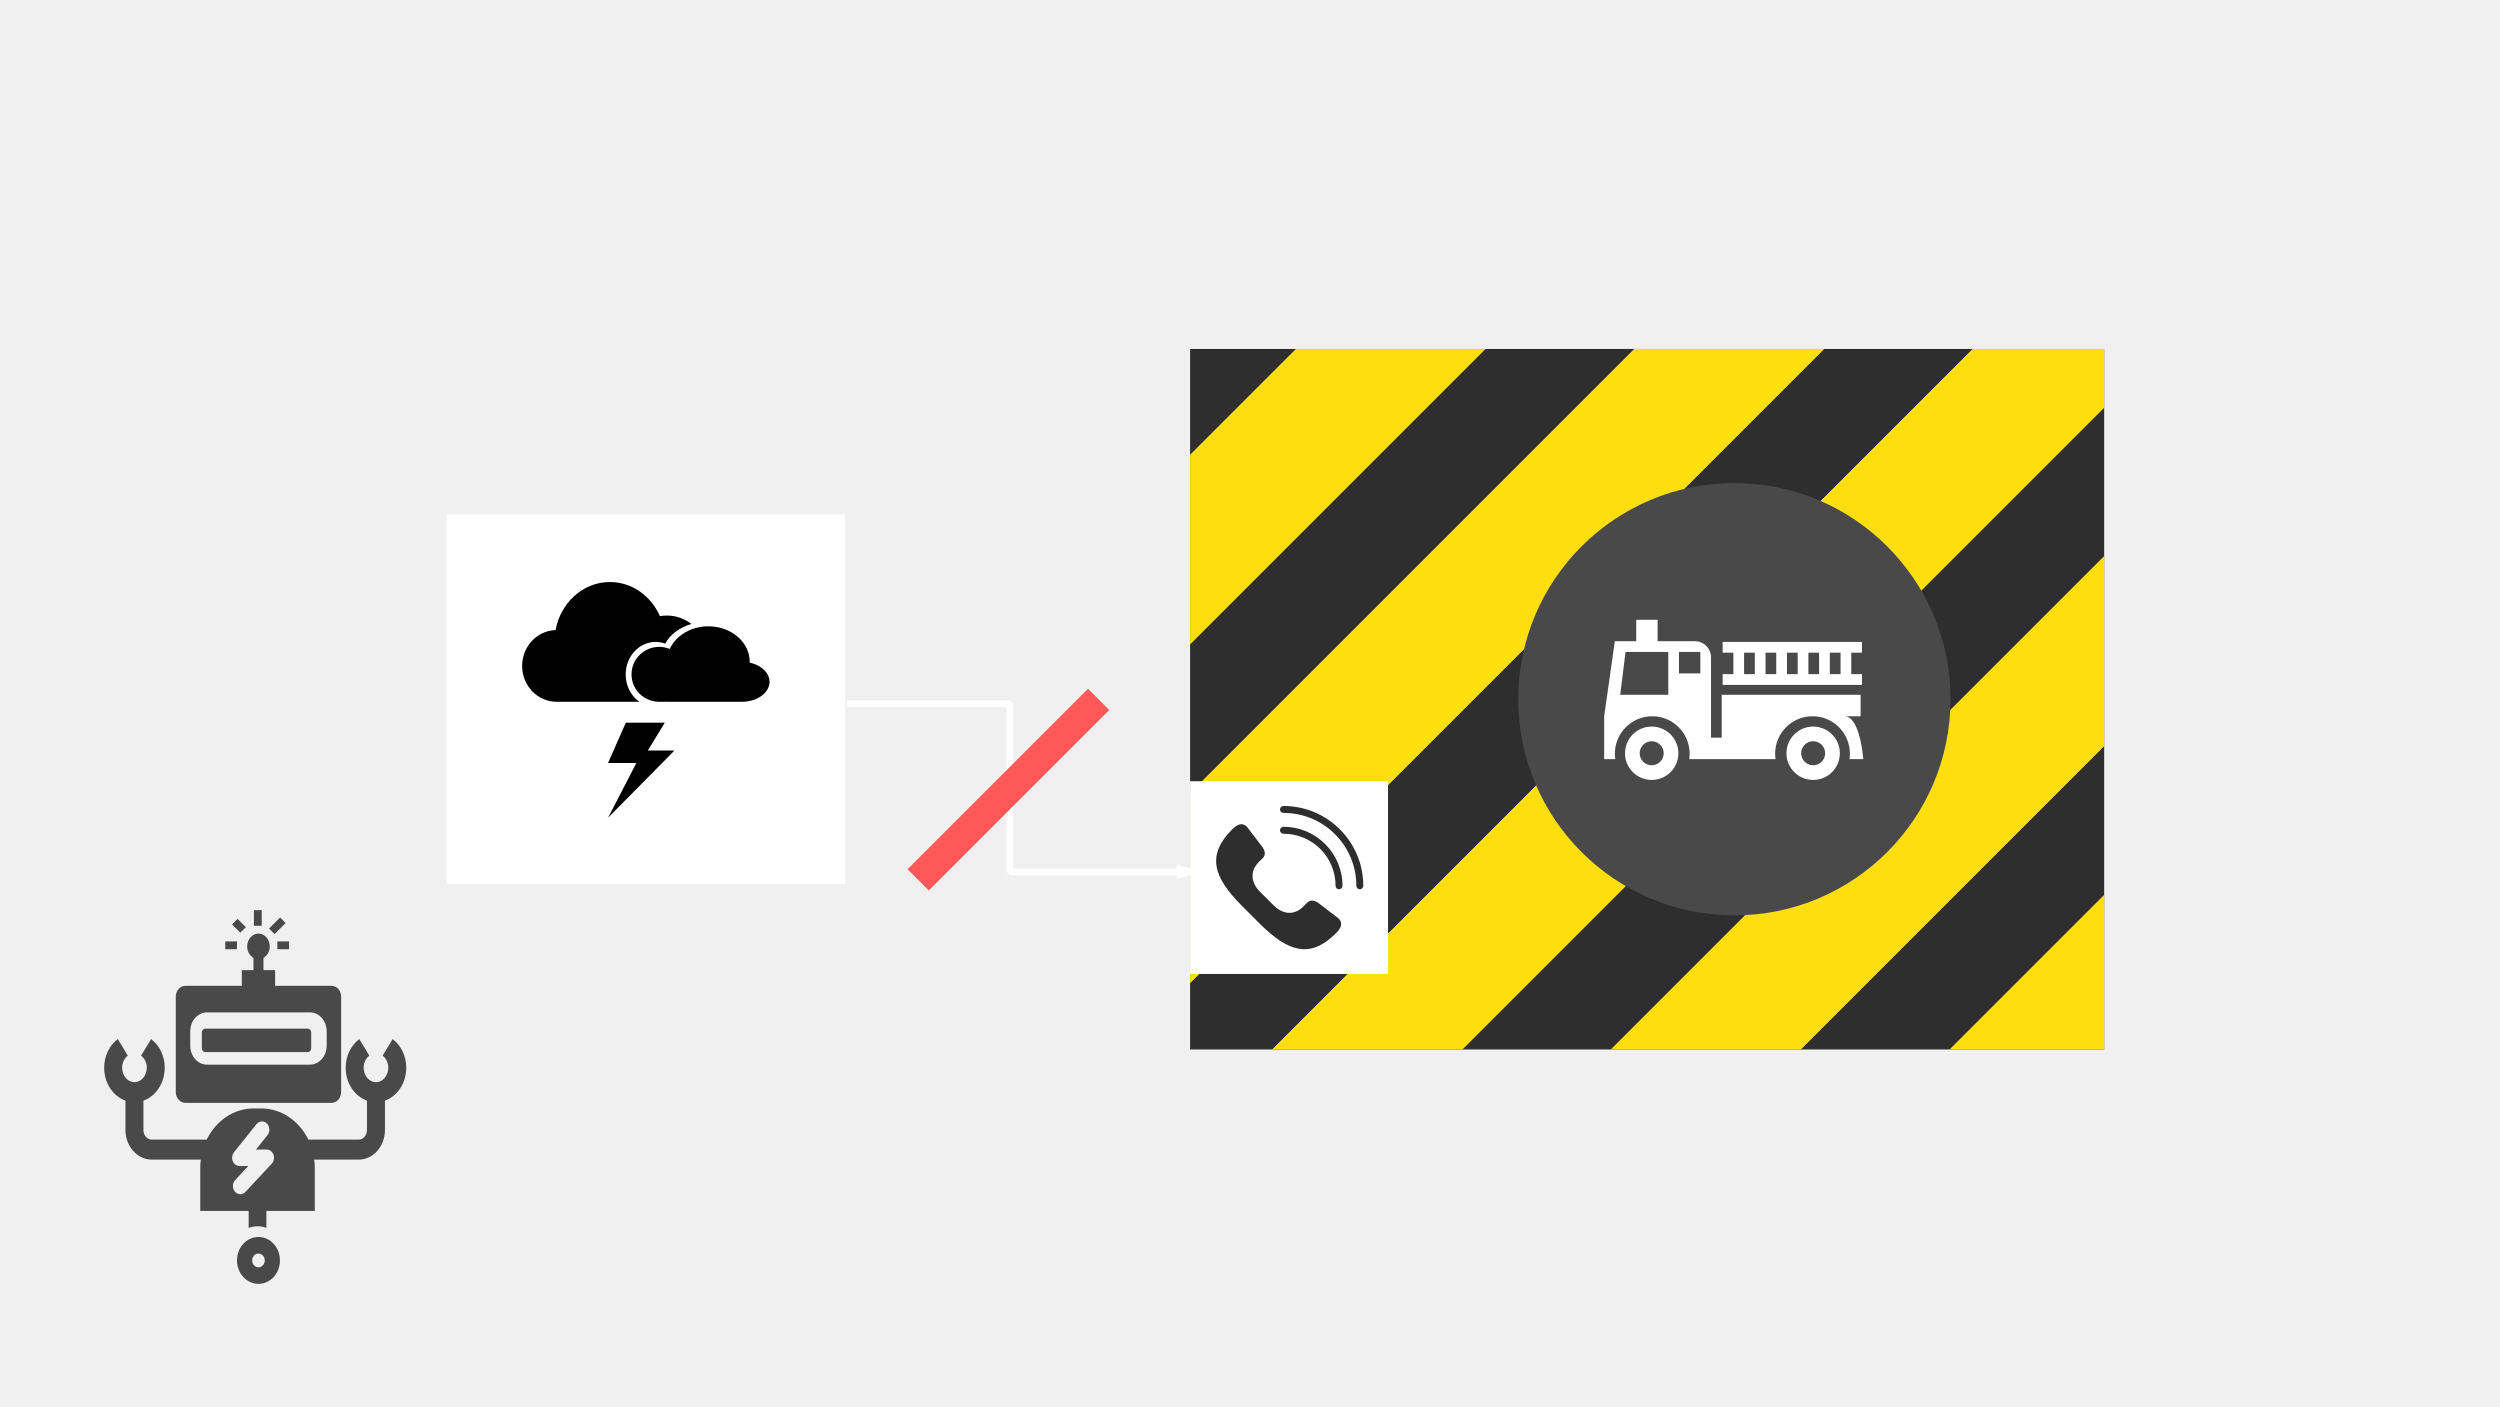
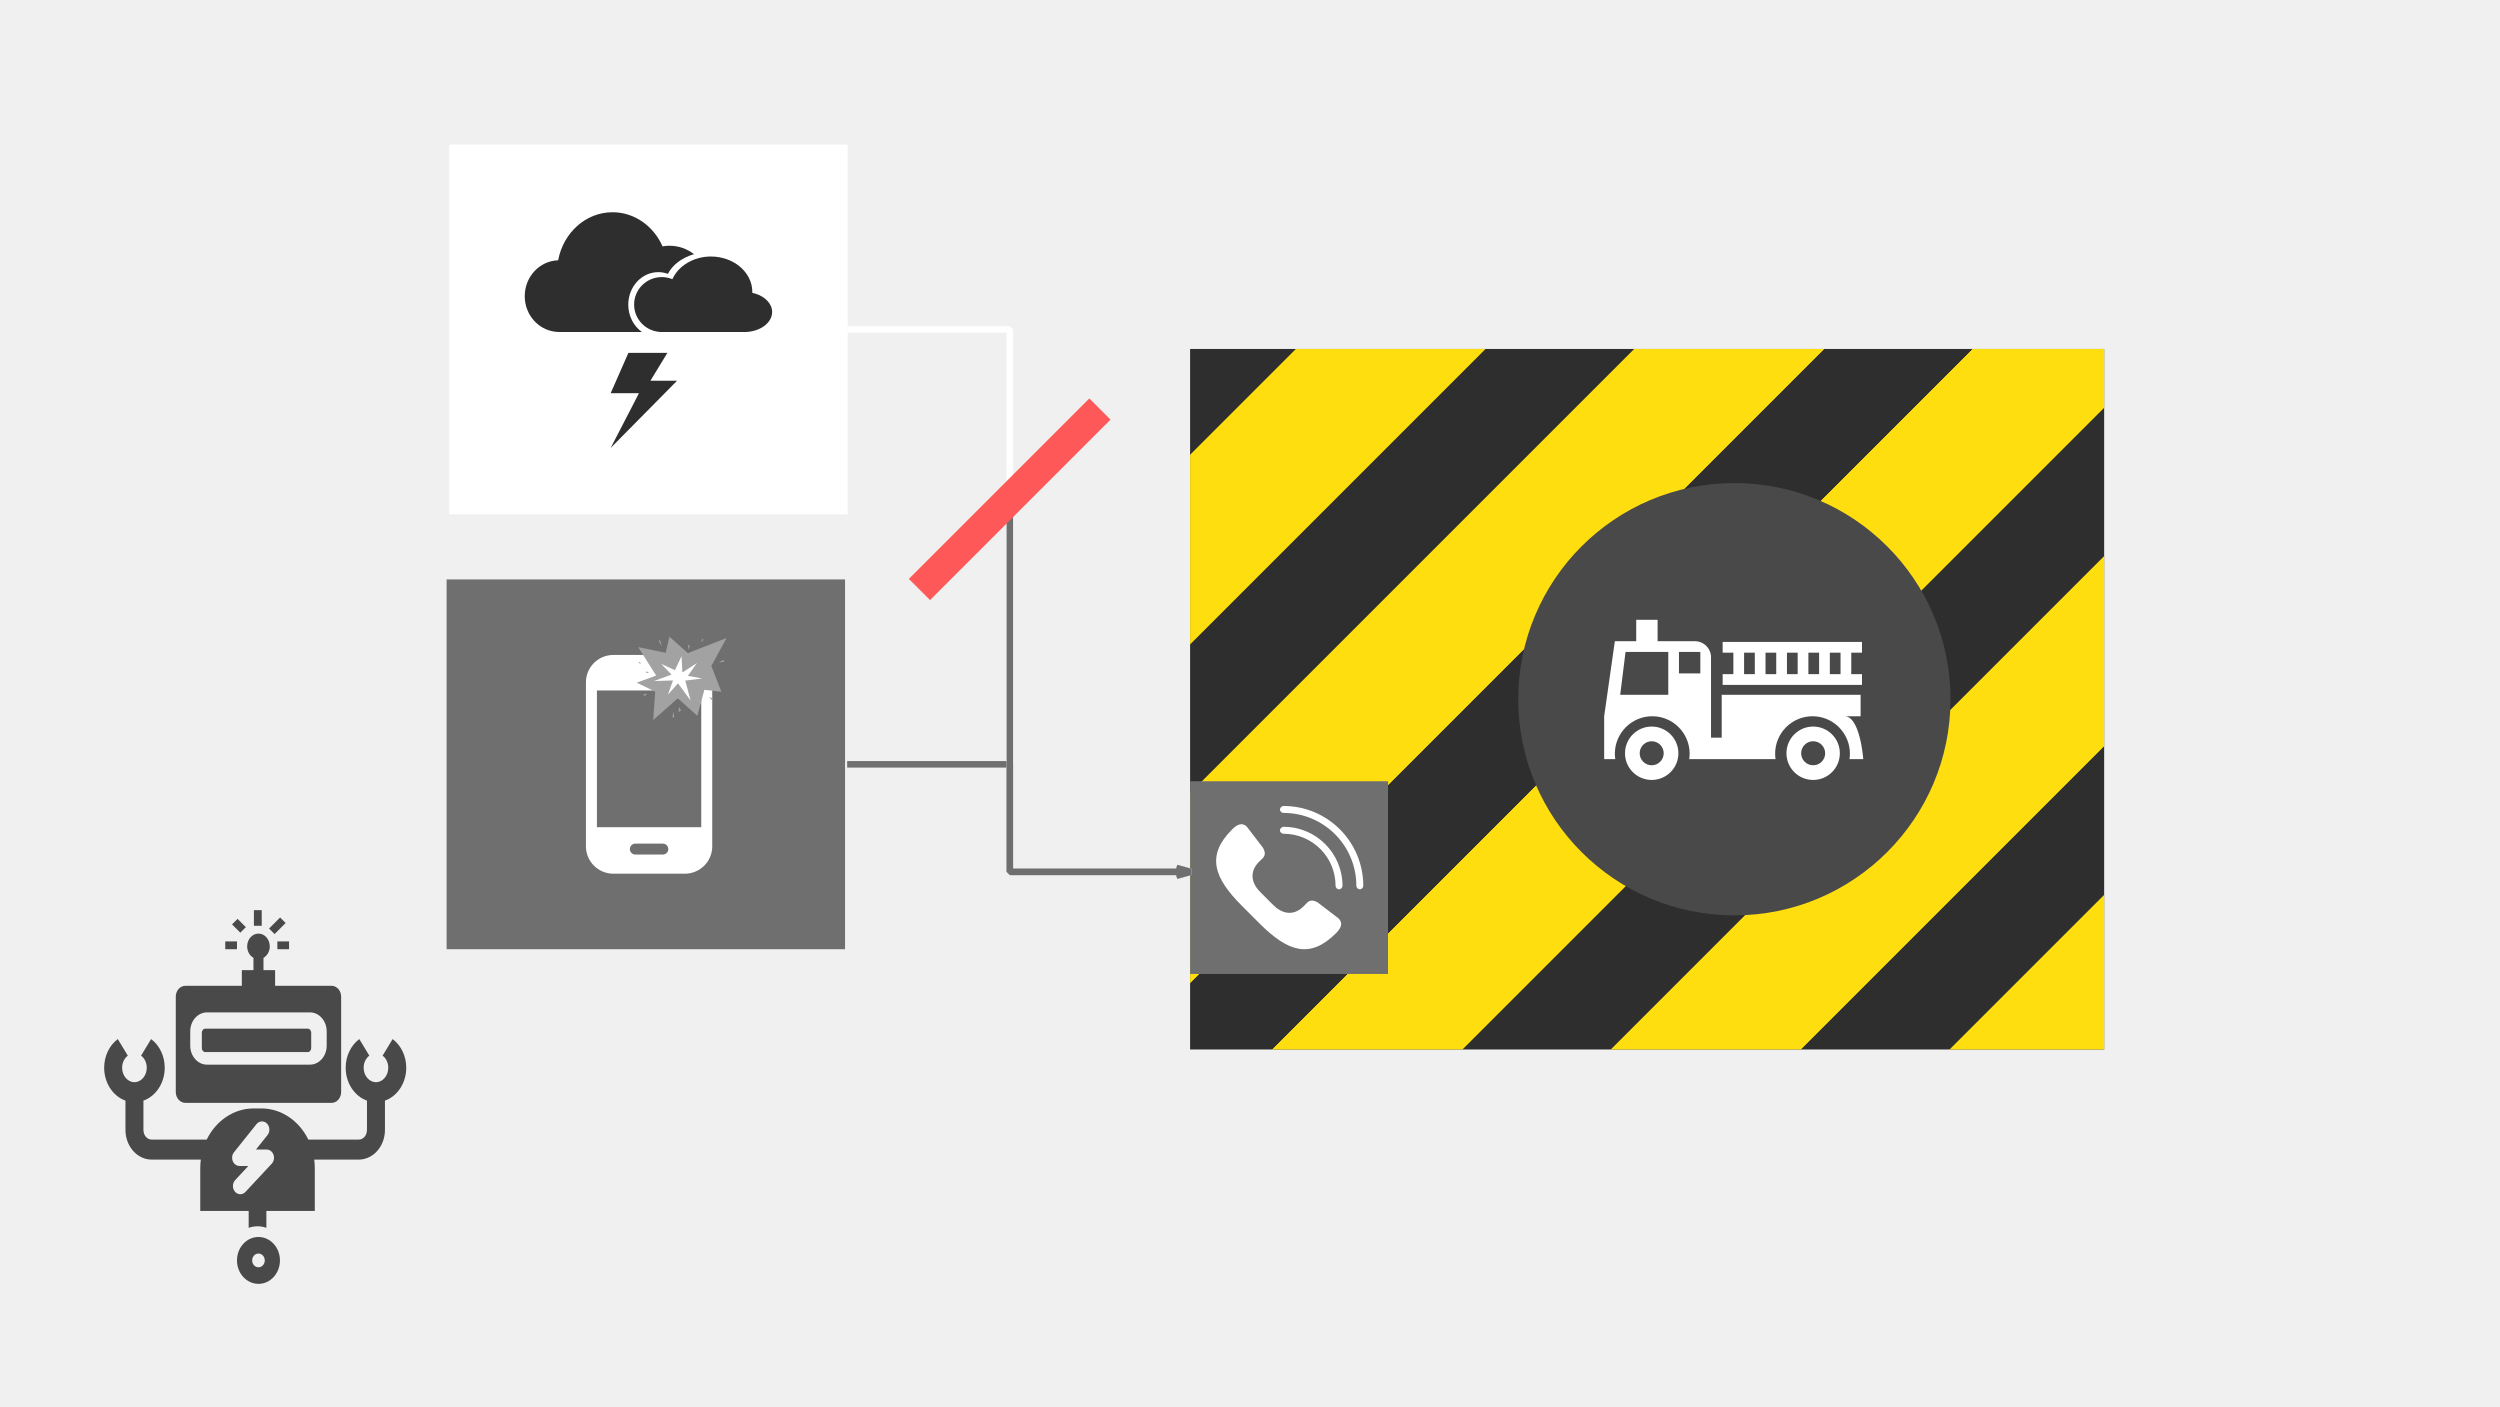
<svg xmlns="http://www.w3.org/2000/svg" xmlns:xlink="http://www.w3.org/1999/xlink" width="1920px" height="1080px" viewBox="0 0 1920 1080" version="1.1">
  <defs>
    <rect id="path-1" x="0" y="0" width="702" height="538" />
  </defs>
  <g id="Actual-Slides" stroke="none" stroke-width="1" fill="none" fill-rule="evenodd">
    <g id="dontCallIfLightningStrike">
-       <g id="Action" transform="translate(343, 395)">
-         <rect id="Rectangle" fill="#FFFFFF" x="0" y="0" width="306" height="284" />
-         <g id="Group" transform="translate(58, 52)" fill-rule="nonzero" fill="#000000">
-           <path d="M130,32.197 C120.8,34.856 113.494,40.373 109.952,47.318 C107.617,46.46 105.135,45.999 102.538,45.999 C89.815,45.999 79.517,57.185 79.517,70.987 C79.517,79.8 83.698,87.536 90.037,92 L26.784,92 C26.564,92 26.344,91.954 26.124,91.954 C11.643,91.756 0,79.539 0,64.46 C0,49.493 11.4,37.362 25.662,36.9 C29.557,15.846 46.79,0 67.412,0 C84.359,0 98.994,10.703 105.839,26.197 C107.576,25.868 109.36,25.736 111.187,25.736 C118.225,25.736 124.742,28.129 130,32.197 Z" id="Shape" />
-           <path d="M190,76.615 C190,85.093 180.442,92 168.627,92 C168.209,92 167.811,92 167.413,91.934 C167.214,92 166.966,92 166.725,92 L111.413,92 C110.994,92 110.57,92 110.152,91.934 C109.733,91.956 109.286,92 108.824,92 L104.731,92 C104.353,92 104.001,91.954 103.647,91.911 C92.629,91.092 84,81.994 84,70.881 C84,59.259 93.514,49.806 105.24,49.806 C106.479,49.806 107.696,49.917 108.868,50.116 C110.441,50.382 111.946,50.824 113.384,51.4 C113.711,50.647 114.114,49.895 114.534,49.164 C118.406,42.412 125.484,37.254 134.071,35.107 C136.9,34.376 139.909,34 143.007,34 C160.552,34 174.78,46.176 174.78,61.229 C174.78,61.45 174.78,61.672 174.754,61.893 C175.575,62.07 176.391,62.269 177.17,62.535 C184.71,64.882 190,70.325 190,76.615 Z" id="Shape" />
-           <polygon id="Shape" points="84.889 144.5 87.684 138.97 66 138.97 79.613 108 109.564 108 96.525 129.391 117 129.391 66 181" />
-         </g>
-       </g>
      <g id="Effect" transform="translate(914, 268)">
        <g id="Lines">
          <mask id="mask-2" fill="white">
            <use xlink:href="#path-1" />
          </mask>
          <use id="Mask" fill="#2E2E2E" xlink:href="#path-1" />
          <g id="Group-2" mask="url(#mask-2)" fill="#FFDE10">
            <g transform="translate(-516, -83)">
              <rect id="Rectangle-3" transform="translate(846.5344, 426.5344) rotate(-45) translate(-846.5344, -426.5344) " x="365.534" y="375.034" width="962" height="103" />
              <rect id="Rectangle-3-Copy" transform="translate(636.5344, 376.5344) rotate(-45) translate(-636.5344, -376.5344) " x="155.534" y="325.034" width="962" height="103" />
              <rect id="Rectangle-3-Copy-2" transform="translate(376.5344, 376.5344) rotate(-45) translate(-376.5344, -376.5344) " x="-104.466" y="325.034" width="962" height="103" />
              <rect id="Rectangle-3" transform="translate(1106.534, 426.5344) rotate(-45) translate(-1106.534, -426.5344) " x="625.534" y="375.034" width="962" height="103" />
              <rect id="Rectangle-3-Copy" transform="translate(896.5344, 376.5344) rotate(-45) translate(-896.5344, -376.5344) " x="415.534" y="325.034" width="962" height="103" />
              <rect id="Rectangle-3-Copy-2" transform="translate(636.5344, 376.5344) rotate(-45) translate(-636.5344, -376.5344) " x="155.534" y="325.034" width="962" height="103" />
              <rect id="Rectangle-3" transform="translate(1366.534, 426.5344) rotate(-45) translate(-1366.534, -426.5344) " x="885.534" y="375.034" width="962" height="103" />
              <rect id="Rectangle-3-Copy-3" transform="translate(1616.534, 426.5344) rotate(-45) translate(-1616.534, -426.5344) " x="1135.534" y="375.034" width="962" height="103" />
              <rect id="Rectangle-3-Copy" transform="translate(1156.534, 376.5344) rotate(-45) translate(-1156.534, -376.5344) " x="675.534" y="325.034" width="962" height="103" />
              <rect id="Rectangle-3-Copy-2" transform="translate(896.5344, 376.5344) rotate(-45) translate(-896.5344, -376.5344) " x="415.534" y="325.034" width="962" height="103" />
            </g>
          </g>
        </g>
        <g id="Fire-Deparment" transform="translate(252, 103)">
          <circle id="Oval-Copy-2" fill="#494949" cx="166" cy="166" r="166" />
          <path d="M264,146.751 L255.77,146.751 L255.77,130.249 L264,130.249 L264,122 L157,122 L157,130.249 L165.232,130.249 L165.232,146.751 L157,146.751 L157,155 L264,155 L264,146.751 Z M181.692,146.751 L173.462,146.751 L173.462,130.249 L181.692,130.249 L181.692,146.751 Z M198.153,146.751 L189.923,146.751 L189.923,130.249 L198.153,130.249 L198.153,146.751 Z M214.615,146.751 L206.385,146.751 L206.385,130.249 L214.615,130.249 L214.615,146.751 Z M231.077,146.751 L222.845,146.751 L222.845,130.249 L231.077,130.249 L231.077,146.751 Z M247.54,146.751 L239.308,146.751 L239.308,130.249 L247.54,130.249 L247.54,146.751 Z" id="Shape" fill="#FFFFFF" fill-rule="nonzero" transform="translate(210.5, 138.5) scale(-1, 1) translate(-210.5, -138.5) " />
          <path d="M226.5,187 C215.176,187 206,196.181 206,207.5 C206,218.824 215.176,228 226.5,228 C237.824,228 247,218.824 247,207.5 C247,196.183 237.824,187 226.5,187 M226.5,216.727 C221.414,216.727 217.273,212.591 217.273,207.502 C217.273,202.418 221.414,198.277 226.5,198.277 C231.586,198.277 235.725,202.418 235.725,207.502 C235.725,212.591 231.586,216.727 226.5,216.727" id="Shape" fill="#FFFFFF" fill-rule="nonzero" transform="translate(226.5, 207.5) scale(-1, 1) translate(-226.5, -207.5) " />
          <path d="M102.5,187 C91.176,187 82,196.181 82,207.5 C82,218.824 91.176,228 102.5,228 C113.824,228 123,218.824 123,207.5 C123,196.183 113.824,187 102.5,187 M102.5,216.727 C97.414,216.727 93.275,212.591 93.275,207.502 C93.275,202.418 97.414,198.277 102.5,198.277 C107.586,198.277 111.727,202.418 111.727,207.502 C111.727,212.591 107.586,216.727 102.5,216.727" id="Shape" fill="#FFFFFF" fill-rule="nonzero" transform="translate(102.5, 207.5) scale(-1, 1) translate(-102.5, -207.5) " />
          <path d="M256.795,121.46 L240.381,121.46 L240.381,105 L223.968,105 L223.968,121.46 L195.246,121.46 C188.451,121.46 182.939,126.991 182.939,133.806 L182.939,179.074 L182.939,195.536 L174.731,195.536 L174.731,179.074 L174.731,162.614 L68.052,162.614 L68.052,179.074 L80.361,179.074 C68.397,179.076 66,212 66,212 L76.587,212 C76.394,210.649 76.26,209.283 76.26,207.884 C76.26,191.979 89.119,179.076 104.98,179.076 C120.84,179.076 133.7,191.976 133.7,207.884 C133.7,209.283 133.572,210.649 133.379,212 L199.677,212 C199.485,210.649 199.35,209.283 199.35,207.884 C199.35,191.979 212.21,179.076 228.07,179.076 C243.93,179.076 256.792,191.976 256.792,207.884 C256.792,209.283 256.662,210.649 256.47,212 L265,212 L265,179.076 L256.795,121.46 Z M207.558,146.154 L191.144,146.154 L191.144,129.692 L207.558,129.692 L207.558,146.154 Z M215.763,162.616 L215.763,129.692 L223.968,129.692 L240.381,129.692 L248.587,129.692 L252.689,162.616 L215.763,162.616 L215.763,162.616 Z" id="Shape" fill="#FFFFFF" fill-rule="nonzero" transform="translate(165.5, 158.5) scale(-1, 1) translate(-165.5, -158.5) " />
        </g>
      </g>
      <g id="Robot" transform="translate(80, 699)" fill-rule="nonzero" fill="#494949">
        <path d="M221.539,99 L213.834,111.741 C216.564,113.788 218.196,117.258 218.196,121.026 C218.196,127.138 213.956,132.113 208.748,132.113 C203.529,132.113 199.283,127.141 199.283,121.026 C199.283,117.258 200.915,113.788 203.646,111.738 L195.938,99 C189.392,103.905 185.482,112.137 185.482,121.026 C185.482,132.873 192.373,142.928 201.838,146.28 L201.838,168.778 C201.838,172.872 199.024,176.202 195.568,176.202 L156.803,176.202 C149.847,161.988 136.293,152.285 120.798,152.285 L114.759,152.285 C99.266,152.285 85.709,161.988 78.753,176.202 L36.427,176.202 C32.97,176.202 30.157,172.872 30.157,168.778 L30.157,146.28 C39.621,142.928 46.512,132.873 46.512,121.026 C46.512,112.137 42.603,103.905 36.057,99 L28.352,111.741 C31.082,113.785 32.714,117.258 32.714,121.026 C32.714,127.138 28.468,132.113 23.249,132.113 C18.041,132.113 13.801,127.141 13.801,121.026 C13.801,117.258 15.433,113.788 18.164,111.741 L10.458,99 C3.909,103.905 0,112.141 0,121.026 C0,132.877 6.891,142.934 16.355,146.283 L16.355,168.778 C16.355,181.339 25.359,191.558 36.427,191.558 L74.24,191.558 C73.978,193.627 73.799,195.722 73.799,197.867 L73.799,230.986 L110.98,230.986 L110.98,244 C113.124,243.22 115.405,242.786 117.78,242.786 C120.154,242.786 122.435,243.22 124.579,244 L124.579,230.986 L161.76,230.986 L161.76,197.867 C161.76,195.722 161.578,193.627 161.319,191.558 L195.573,191.558 C206.638,191.558 215.645,181.339 215.645,168.778 L215.645,146.283 C225.109,142.934 232,132.88 232,121.026 C231.997,112.141 228.088,103.905 221.539,99 Z M128.711,194.698 L108.509,216.397 C107.407,217.579 105.986,218.169 104.568,218.169 C103.081,218.169 101.598,217.522 100.485,216.239 C98.309,213.729 98.372,209.73 100.627,207.306 L110.718,196.466 L103.938,196.466 C101.703,196.466 99.676,195.005 98.762,192.737 C97.845,190.468 98.212,187.809 99.699,185.952 L116.962,164.355 C119.047,161.747 122.634,161.515 124.975,163.835 C127.318,166.151 127.526,170.147 125.442,172.752 L116.581,183.836 L124.77,183.836 C127.085,183.836 129.166,185.401 130.032,187.787 C130.898,190.176 130.374,192.908 128.711,194.698 Z" id="Shape" />
        <path d="M77.56,109 L156.44,109 C157.828,109 159,107.574 159,105.885 L159,94.115 C159,92.426 157.828,91 156.44,91 L77.56,91 C76.172,91 75,92.426 75,94.115 L75,105.885 C74.997,107.574 76.172,109 77.56,109 Z" id="Shape" />
        <polygon id="Shape" points="121 0 118 0 115 0 115 12 121 12" />
        <polygon id="Shape" points="133 30 142 30 142 27 142 24 133 24" />
        <polygon id="Shape" points="102 24 93 24 93 27 93 30 102 30" />
        <rect id="Rectangle-path" transform="translate(133, 12) rotate(45) translate(-133, -12) " x="130" y="6" width="6" height="12" />
        <rect id="Rectangle-path" transform="translate(103.5, 12) rotate(45) translate(-103.5, -12) " x="99" y="9" width="9" height="6" />
        <path d="M174.646,58.093 L131.285,58.093 L131.285,46.043 L122.356,46.043 L122.356,36.616 C125.205,35.002 127.181,31.7 127.181,27.842 C127.181,22.408 123.297,18 118.503,18 C113.708,18 109.824,22.405 109.824,27.842 C109.824,31.7 111.8,35.005 114.65,36.616 L114.65,46.043 L105.718,46.043 L105.718,58.093 L62.354,58.093 C58.309,58.093 55,61.846 55,66.433 L55,139.66 C55,144.247 58.309,148 62.354,148 L174.646,148 C178.691,148 182,144.247 182,139.66 L182,66.436 C182.003,61.846 178.694,58.093 174.646,58.093 Z M170.898,104.081 C170.898,112.113 165.136,118.647 158.053,118.647 L78.95,118.647 C71.866,118.647 66.105,112.113 66.105,104.081 L66.105,93.075 C66.105,85.043 71.866,78.509 78.95,78.509 L158.053,78.509 C165.136,78.509 170.898,85.043 170.898,93.075 L170.898,104.081 Z" id="Shape" />
        <path d="M102,269 C102,278.939 109.386,287 118.5,287 C127.611,287 135,278.943 135,269 C135,259.057 127.614,251 118.5,251 C109.386,251 102,259.061 102,269 Z M123.342,269 C123.342,271.916 121.173,274.282 118.5,274.282 C115.824,274.282 113.658,271.916 113.658,269 C113.658,266.084 115.827,263.718 118.5,263.718 C121.173,263.718 123.342,266.084 123.342,269 Z" id="Shape" />
      </g>
-       <polyline id="Path-2" stroke="#FFFFFF" stroke-width="5" stroke-linejoin="bevel" points="650.621 540.351 775.542 540.351 775.542 669.591 914.245 669.591" />
-       <path id="Path-2-decoration-1" d="M903.445,672.591 L914.245,669.591 L903.445,666.591" stroke="#FFFFFF" stroke-width="5" stroke-linejoin="bevel" />
-       <rect id="Rectangle-6" fill="#FF5858" transform="translate(774.4352, 606.4352) rotate(-315) translate(-774.4352, -606.4352) " x="762.925" y="508.435" width="23.02" height="196" />
      <g id="Call-box" transform="translate(914, 600)">
-         <rect id="Rectangle" fill="#FFFFFF" x="0" y="0" width="152" height="148" />
-         <g id="noun_1142898" transform="translate(20, 19)" fill-rule="nonzero" fill="#2E2E2E">
+         <rect id="Rectangle" fill="#6F6F6F" x="0" y="0" width="152" height="148" />
+         <g id="noun_1142898" transform="translate(20, 19)" fill-rule="nonzero" fill="#FFFFFF">
          <path d="M33.197,90.094 C55.204,112.101 72.119,117.624 92.054,97.688 C95.175,94.485 98.093,90.436 93.953,86.297 L77.814,73.955 C72.721,71.215 70.732,73.164 68.321,75.854 C59.511,85.688 50.006,82.425 43.639,75.854 L34.146,66.361 C27.575,59.994 24.312,50.489 34.146,41.679 C36.836,39.268 38.785,37.279 36.045,32.186 L23.703,16.047 C19.564,11.907 15.515,14.825 12.312,17.946 C-7.624,37.881 -2.101,54.796 19.906,76.803 L33.197,90.094 Z" id="Shape" />
          <path d="M49,2.811 C49.077,4.207 50.414,5.407 51.807,5.33 C82.696,5.33 107.679,30.356 107.679,61.297 C107.659,62.705 108.933,64 110.339,64 C111.745,64 113.02,62.705 113,61.297 C113,27.475 85.571,9.14157408e-05 51.807,9.14157408e-05 C50.213,-0.013 48.974,1.433 49,2.811 Z M49,18.801 C49.077,20.197 50.414,21.397 51.807,21.321 C73.879,21.321 91.715,39.187 91.715,61.297 C91.695,62.705 92.97,64 94.376,64 C95.782,64 97.056,62.705 97.036,61.297 C97.036,36.306 76.755,15.991 51.807,15.991 C50.145,16.004 48.974,17.516 49,18.801 Z" id="Shape" />
        </g>
      </g>
+       <g id="Action" transform="translate(343, 445)">
+         <rect id="Rectangle" fill="#6F6F6F" x="0" y="0" width="306" height="284" />
+         <g id="noun_1131411" transform="translate(107, 58)" fill-rule="nonzero" fill="#FFFFFF">
+           <path d="M75.913,0 L21.087,0 C9.441,0 0,9.402 0,21 L0,147 C0,158.598 9.441,168 21.087,168 L75.913,168 C87.559,168 97,158.598 97,147 L97,21 C97,9.402 87.559,0 75.913,0 Z M59.043,153.3 L37.957,153.3 C35.627,153.3 33.739,151.42 33.739,149.1 C33.739,146.78 35.627,144.9 37.957,144.9 L59.043,144.9 C61.373,144.9 63.261,146.78 63.261,149.1 C63.261,151.42 61.373,153.3 59.043,153.3 Z M88.565,132.3 L8.435,132.3 L8.435,27.3 L88.565,27.3 L88.565,132.3 Z" id="Shape" />
+         </g>
+         <polygon id="Rectangle-2" fill="#FFFFFF" points="164.241 72 198.699 82.535 194.458 96.406 160 85.871" />
+         <g id="noun_563989" transform="translate(146, 44)" fill-rule="nonzero" fill="#A2A2A2">
+           <path d="M69,0.998 L39.286,12.6 L25.114,0 L22.254,12.351 L1.119,7.984 L14.919,29.817 L0,35.306 L14.173,42.168 L12.681,64 L31.578,47.283 L46.497,60.756 L51.968,40.795 L65.022,42.292 L57.314,22.456 L69,0.998 Z M37.297,33.684 L41.4,49.029 L31.703,35.805 L23.995,44.413 L27.849,33.559 L13.303,34.058 L26.73,29.068 L18.773,20.834 L29.341,25.7 L34.438,14.971 L35.059,27.446 L46.249,20.211 L39.286,30.066 L50.351,32.062 L37.297,33.684 Z" id="Shape" />
+           <polygon id="Shape" points="57.606 48.602 58.458 47.456 55.583 46.195" />
+           <polygon id="Shape" points="5.271 44.242 5.697 45.714 8.146 43.789" />
+           <polygon id="Shape" points="27.312 61.681 28.75 62.075 28.529 57.744" />
+           <polygon id="Shape" points="18.208 3.015 16.771 2.887 19.167 7.218" />
+           <polygon id="Shape" points="32.104 57.744 34.021 56.815 32.464 53.895" />
+           <polygon id="Shape" points="39.955 10.105 40.729 6.943 39.292 6.256" />
+           <path d="M49.354,4.331 C49.354,4.331 51.156,2.494 51.262,2.494 C51.368,2.494 50.52,1.444 50.52,1.444 L49.354,4.331 Z" id="Shape" />
+           <polygon id="Shape" points="62.771 19.729 66.814 17.805 67.083 19.248" />
+           <polygon id="Shape" points="2.156 19.248 1.438 20.259 3.354 20.692" />
+           <polygon id="Shape" points="9.583 27.91 7.44 26.466 7.188 27.717" />
+         </g>
+       </g>
+       <polyline id="Path-2" stroke="#6F6F6F" stroke-width="5" stroke-linejoin="bevel" points="650.621 587 775.542 587 775.542 669.591 914.245 669.591" />
+       <path id="Path-2-decoration-1" d="M903.445,672.591 L914.245,669.591 L903.445,666.591" stroke="#6F6F6F" stroke-width="5" stroke-linejoin="bevel" />
+       <g id="Action" transform="translate(345, 111)">
+         <polyline id="Path-2-Copy" stroke="#FFFFFF" stroke-width="5" stroke-linejoin="bevel" points="305.621 142 430.542 142 430.542 558.591 569.245 558.591" />
+         <path id="Path-2-Copy-decoration-1" d="M558.445,561.591 L569.245,558.591 L558.445,555.591" stroke="#FFFFFF" stroke-width="5" stroke-linejoin="bevel" />
+         <polyline id="Path-2-Copy-2" stroke="#6F6F6F" stroke-width="5" stroke-linejoin="bevel" points="430.542 272.657 430.542 558.591 569.245 558.591" />
+         <path id="Path-2-Copy-2-decoration-1" d="M558.445,561.591 L569.245,558.591 L558.445,555.591" stroke="#6F6F6F" stroke-width="5" stroke-linejoin="bevel" />
+         <rect id="Rectangle" fill="#FFFFFF" x="0" y="0" width="306" height="284" />
+         <g id="Group" transform="translate(58, 52)" fill-rule="nonzero" fill="#2E2E2E">
+           <path d="M130,32.197 C120.8,34.856 113.494,40.373 109.952,47.318 C107.617,46.46 105.135,45.999 102.538,45.999 C89.815,45.999 79.517,57.185 79.517,70.987 C79.517,79.8 83.698,87.536 90.037,92 L26.784,92 C26.564,92 26.344,91.954 26.124,91.954 C11.643,91.756 0,79.539 0,64.46 C0,49.493 11.4,37.362 25.662,36.9 C29.557,15.846 46.79,0 67.412,0 C84.359,0 98.994,10.703 105.839,26.197 C107.576,25.868 109.36,25.736 111.187,25.736 C118.225,25.736 124.742,28.129 130,32.197 Z" id="Shape" />
+           <path d="M190,76.615 C190,85.093 180.442,92 168.627,92 C168.209,92 167.811,92 167.413,91.934 C167.214,92 166.966,92 166.725,92 L111.413,92 C110.994,92 110.57,92 110.152,91.934 C109.733,91.956 109.286,92 108.824,92 L104.731,92 C104.353,92 104.001,91.954 103.647,91.911 C92.629,91.092 84,81.994 84,70.881 C84,59.259 93.514,49.806 105.24,49.806 C106.479,49.806 107.696,49.917 108.868,50.116 C110.441,50.382 111.946,50.824 113.384,51.4 C113.711,50.647 114.114,49.895 114.534,49.164 C118.406,42.412 125.484,37.254 134.071,35.107 C136.9,34.376 139.909,34 143.007,34 C160.552,34 174.78,46.176 174.78,61.229 C174.78,61.45 174.78,61.672 174.754,61.893 C175.575,62.07 176.391,62.269 177.17,62.535 C184.71,64.882 190,70.325 190,76.615 Z" id="Shape" />
+           <polygon id="Shape" points="84.889 144.5 87.684 138.97 66 138.97 79.613 108 109.564 108 96.525 129.391 117 129.391 66 181" />
+         </g>
+       </g>
+       <rect id="Rectangle-6" fill="#FF5858" transform="translate(775.4352, 383.4352) rotate(-315) translate(-775.4352, -383.4352) " x="763.925" y="285.435" width="23.02" height="196" />
    </g>
  </g>
</svg>
